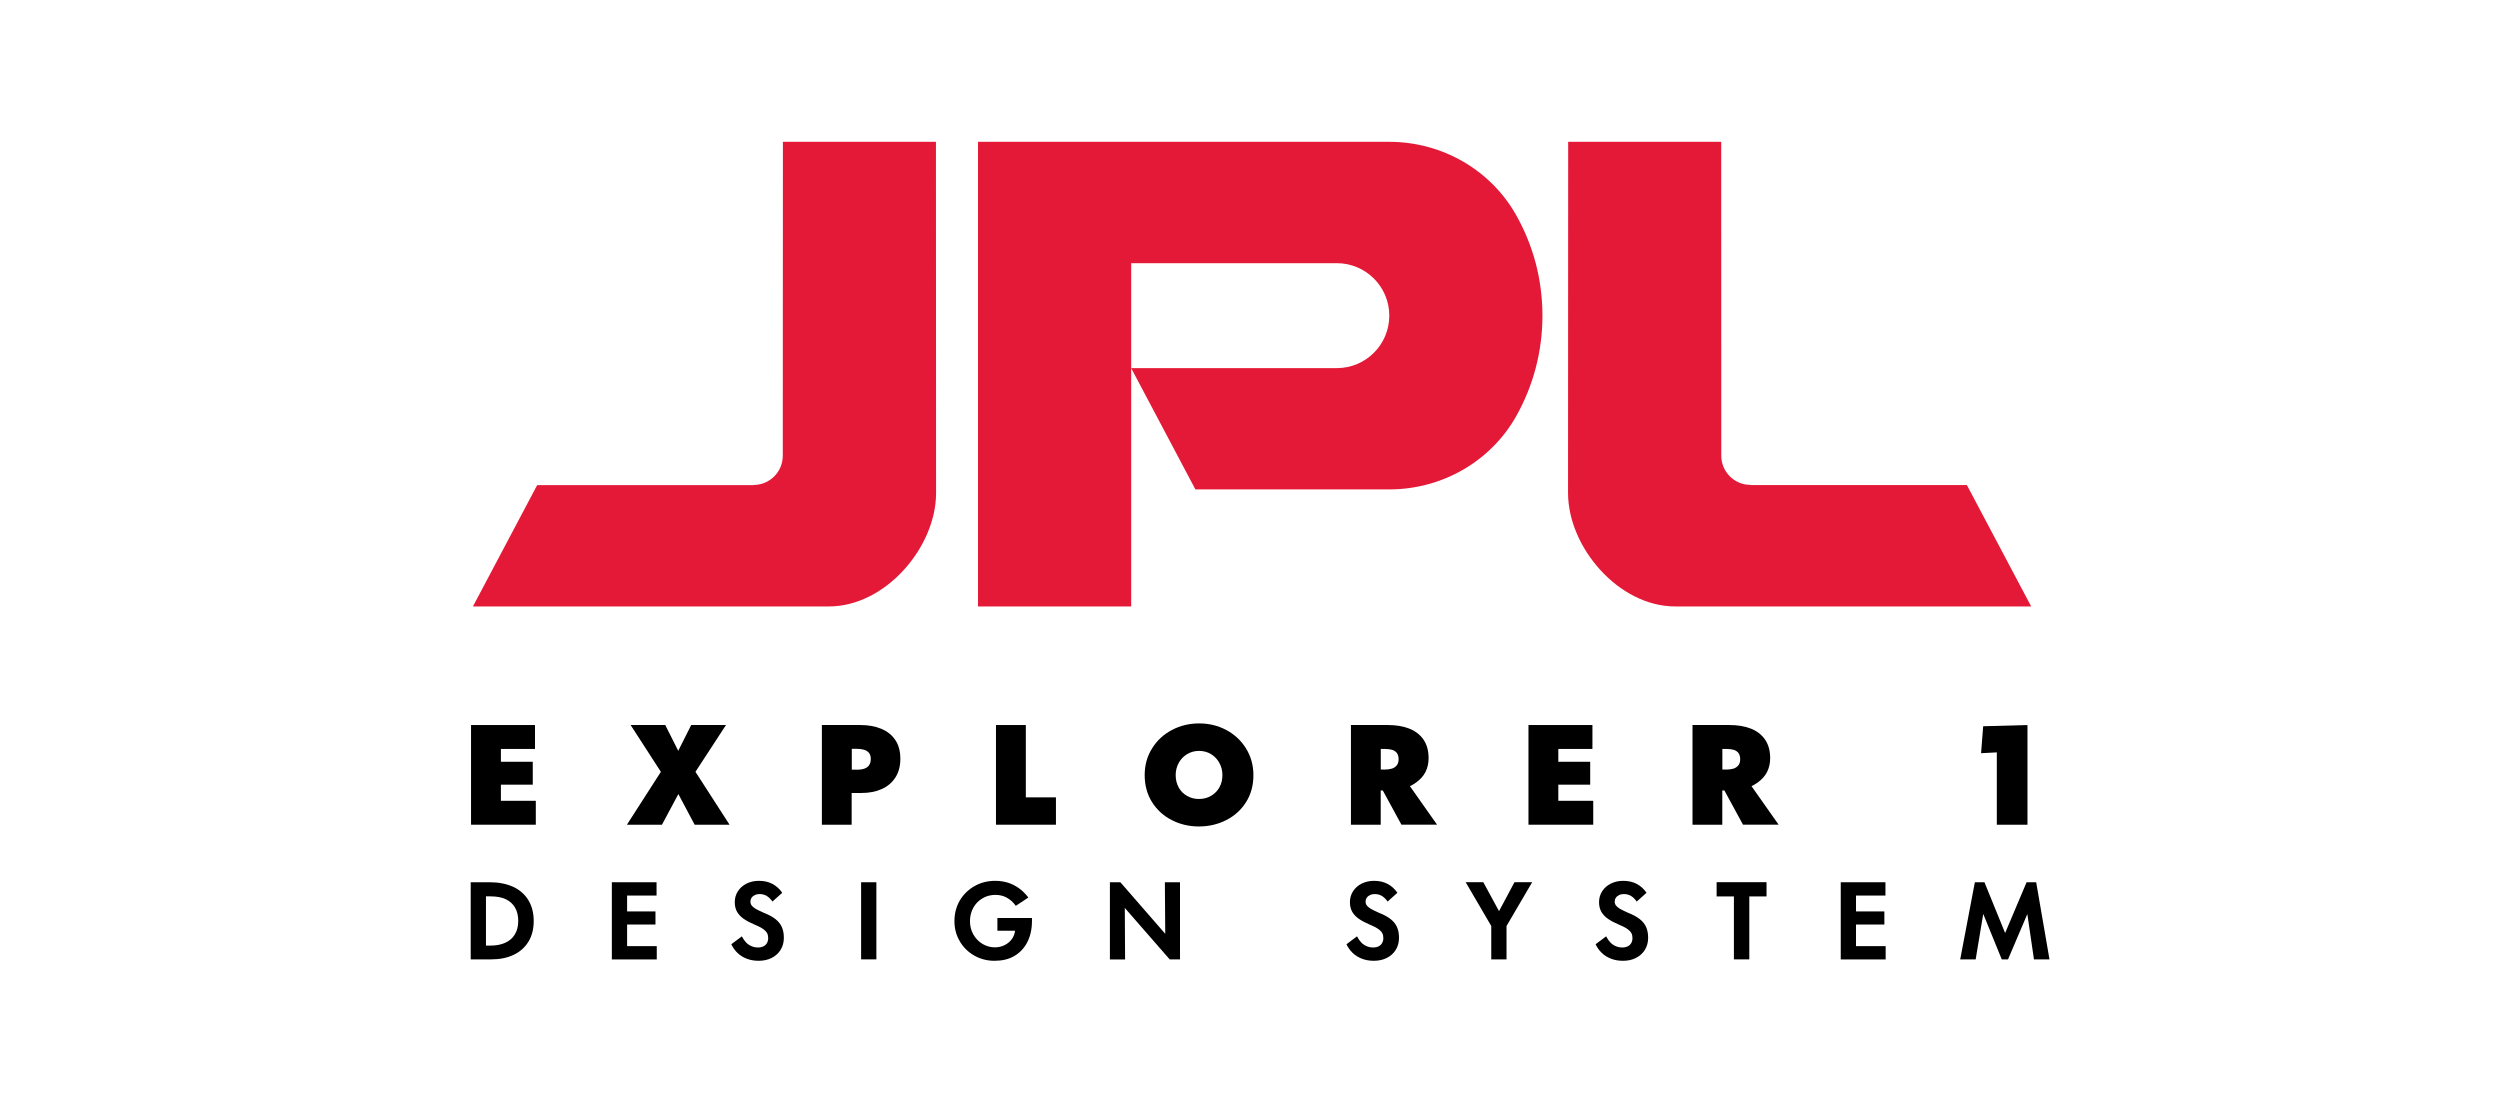
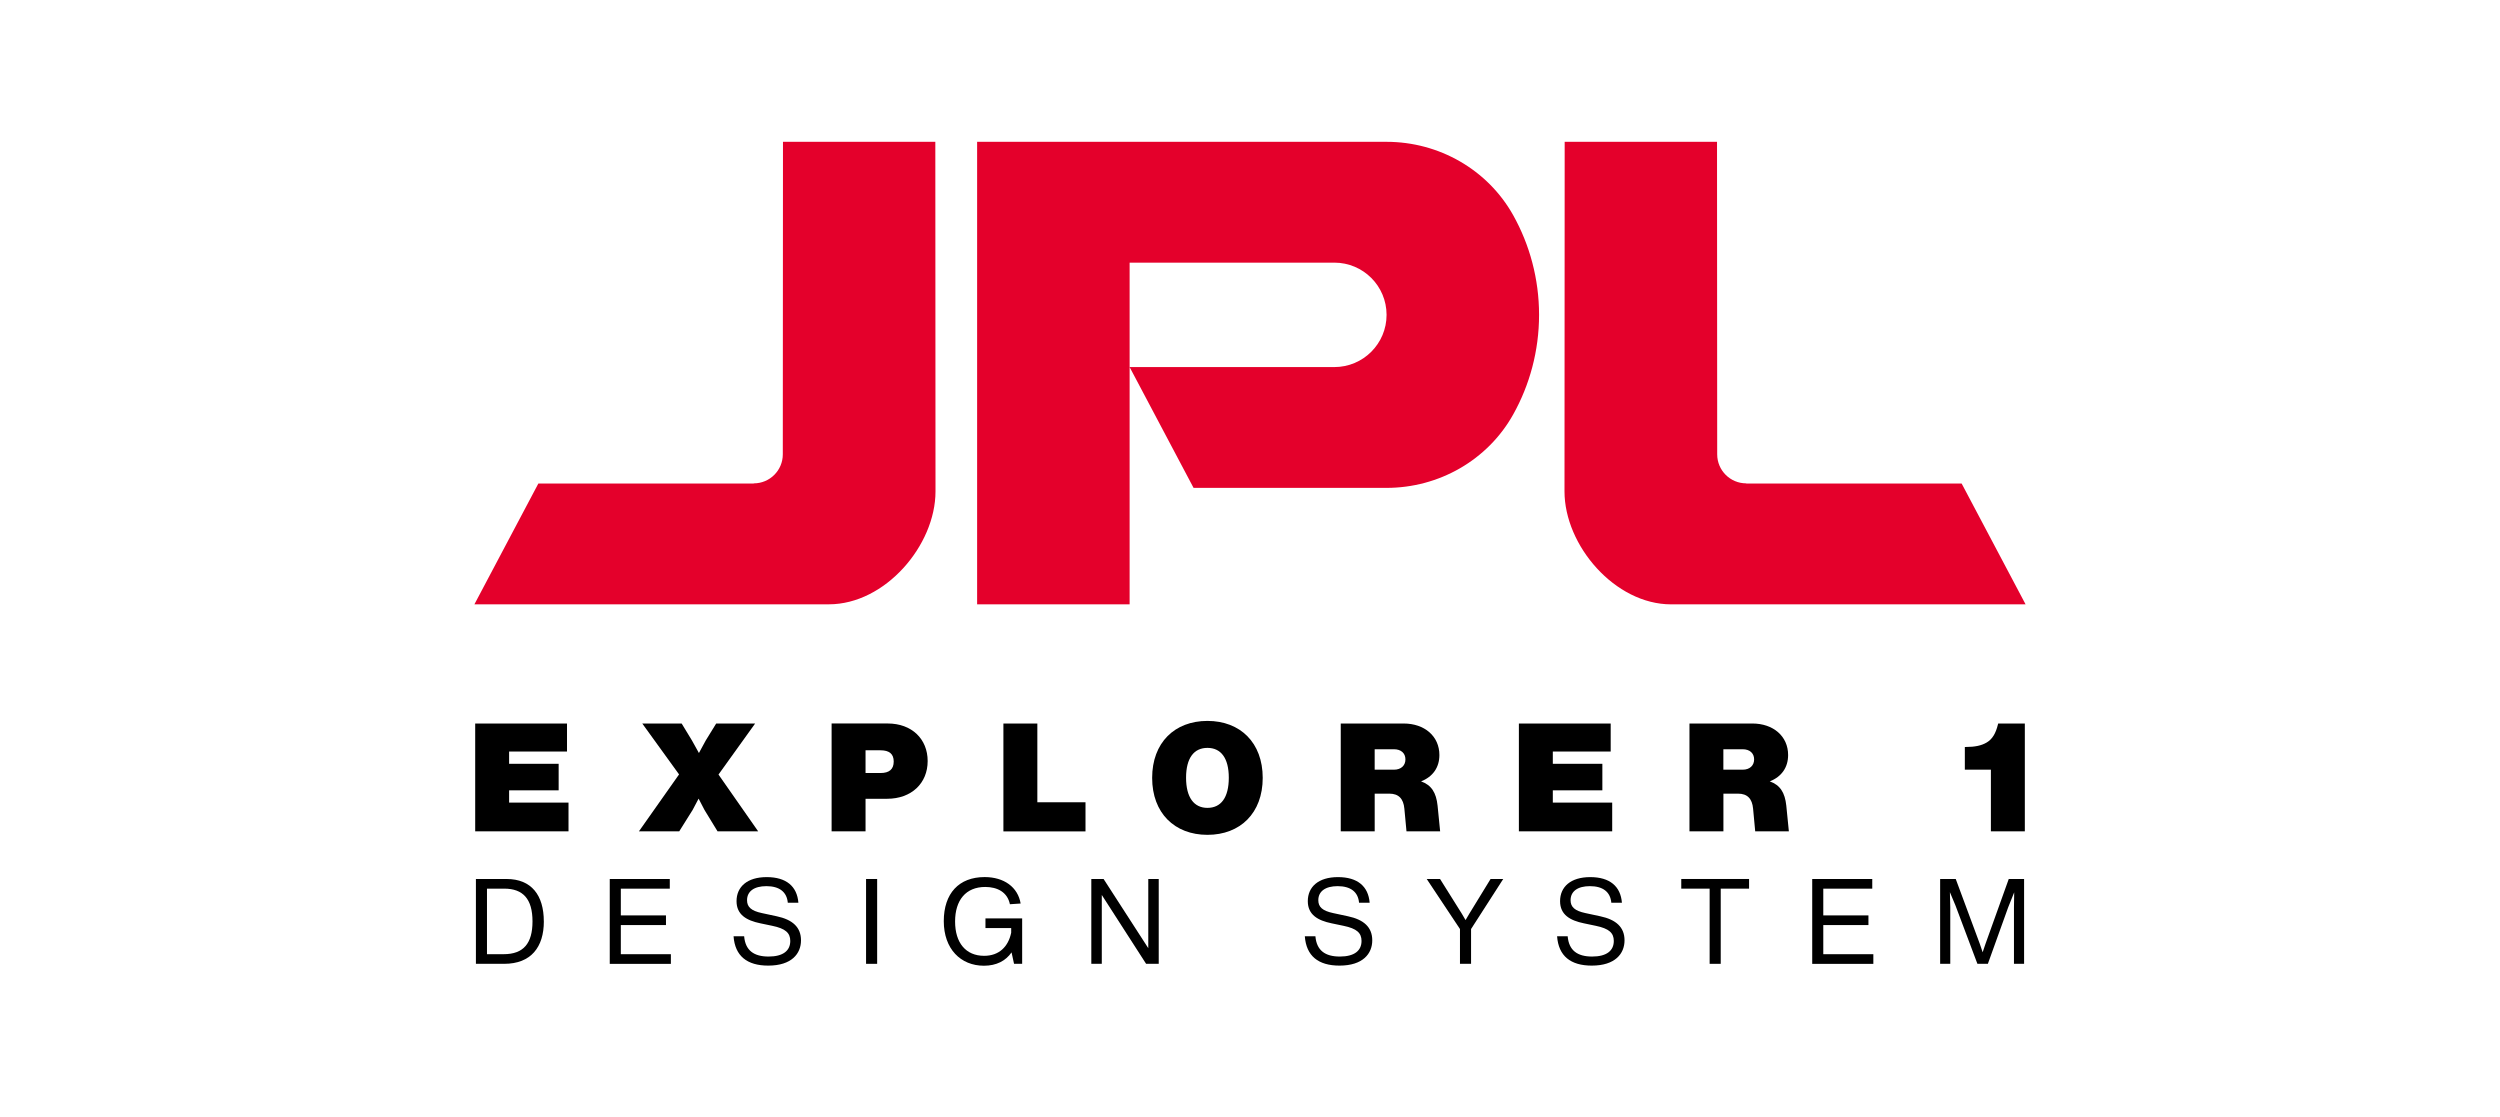
- <svg xmlns="http://www.w3.org/2000/svg" version="1.1" id="Layer_1" x="0px" y="0px" viewBox="0 0 370.19 165.38" style="enable-background:new 0 0 370.19 165.38;" xml:space="preserve">
-   <style type="text/css">
- 	.st0{fill:#E31937;}
- 	.st1{fill:none;}
- </style>
+ <svg xmlns="http://www.w3.org/2000/svg" id="Layer_1" version="1.1" viewBox="0 0 370.19 165.38">
+   <defs>
+     <style>
+       .st0 {
+         fill: none;
+       }
+ 
+       .st1 {
+         fill: #e4002b;
+       }
+     </style>
+   </defs>
  <g>
-     <path class="st0" d="M115.93,21l-0.02,46.49c0,2.38-1.93,4.32-4.32,4.32v0.03H79.54l-9.51,17.96l52.72,0   c8.36,0,15.86-8.76,15.86-16.8l-0.02-52H115.93z" />
-     <path class="st0" d="M291.25,71.83h-32.05V71.8c-2.38,0-4.32-1.93-4.32-4.32L254.87,21h-22.66l-0.02,52c0,8.05,7.5,16.8,15.86,16.8   l52.72,0L291.25,71.83z" />
-     <path class="st0" d="M224.55,31.93C220.76,25.13,213.5,21,205.71,21h-24.03h-14.18h-22.68v17.97v15.53v17.97V89.8h22.68v-6.35   V72.48V54.51v-7.77v-7.77h1h29.45c4.29,0,7.77,3.48,7.77,7.77s-3.48,7.77-7.77,7.77H168.5h-1l9.51,17.96l0,0h4.68h24.03   c7.79,0,15.05-4.13,18.84-10.93c1.22-2.19,2.19-4.56,2.84-7.04c0.65-2.48,1-5.08,1-7.77c0-2.68-0.35-5.29-1-7.77   C226.74,36.49,225.78,34.12,224.55,31.93z" />
+     <path class="st1" d="M115.94,21l-.026,46.279c0,2.369-1.923,4.296-4.296,4.296v.026h-31.902l-9.467,17.884h52.487c8.321.004,15.789-8.712,15.789-16.719l-.026-51.764h-22.559,0Z" />
+     <path class="st1" d="M290.474,71.6h-31.902v-.026c-2.372,0-4.296-1.927-4.296-4.296l-.026-46.279h-22.559l-.026,51.764c0,8.008,7.464,16.727,15.789,16.727h52.487l-9.467-17.887v-.004Z" />
+     <path class="st1" d="M224.074,31.88c-3.777-6.767-11.004-10.88-18.756-10.88h-60.63v68.484h22.581v-50.593h30.315c4.27,0,7.734,3.46,7.734,7.73s-3.46,7.734-7.734,7.734h-30.315l9.467,17.884h-.004l4.657.004h23.928c7.752,0,14.979-4.11,18.756-10.88,1.219-2.183,2.175-4.537,2.825-7.011.65-2.467,1-5.059,1-7.734s-.35-5.263-1-7.73c-.65-2.475-1.606-4.825-2.825-7.011v.004Z" />
+     <path d="M84.183,118.842v4.263h-13.818v-15.971h13.595v4.15h-8.573v1.818h7.336v3.927h-7.336v1.818h8.792l.004-.004Z" />
+     <path d="M112.264,123.105h-6.011l-1.931-3.164-.876-1.683-.876,1.661-1.996,3.186h-5.967l5.945-8.435-5.449-7.537h5.832l1.526,2.511,1.033,1.861,1.011-1.861,1.547-2.511h5.767l-5.427,7.559,5.876,8.413h-.004Z" />
+     <path d="M137.364,112.696c0,3.274-2.38,5.584-6.011,5.584h-3.186v4.821h-5.026v-15.971h8.3c3.588,0,5.924,2.31,5.924,5.562v.004ZM132.338,112.762c0-1.12-.65-1.661-1.953-1.661h-2.219v3.365h2.219c1.299,0,1.953-.562,1.953-1.704Z" />
+     <path d="M160.737,118.799v4.307h-12.157v-15.971h5.026v11.665h7.132Z" />
+     <path d="M170.606,115.185c0-5.205,3.321-8.435,8.186-8.435s8.186,3.23,8.186,8.435-3.321,8.435-8.186,8.435-8.186-3.23-8.186-8.435ZM181.956,115.163c0-2.916-1.168-4.42-3.164-4.42s-3.164,1.504-3.164,4.42,1.168,4.464,3.164,4.464,3.164-1.504,3.164-4.464Z" />
+     <path d="M213.245,123.105h-4.978l-.314-3.365c-.135-1.482-.854-2.219-2.219-2.219h-2.175v5.584h-5.026v-15.971h9.311c3.095,0,5.296,1.883,5.296,4.668,0,1.839-.964,3.208-2.715,3.902,1.526.537,2.245,1.661,2.445,3.588l.38,3.814h-.004ZM208.11,112.448c0-.898-.628-1.504-1.704-1.504h-2.85v3.029h2.85c1.077,0,1.704-.628,1.704-1.526h0Z" />
+     <path d="M238.728,118.842v4.263h-13.818v-15.971h13.595v4.15h-8.57v1.818h7.336v3.927h-7.336v1.818h8.792v-.004Z" />
+     <path d="M264.882,123.105h-4.978l-.314-3.365c-.135-1.482-.854-2.219-2.219-2.219h-2.175v5.584h-5.026v-15.971h9.311c3.095,0,5.296,1.883,5.296,4.668,0,1.839-.964,3.208-2.715,3.902,1.526.537,2.245,1.661,2.445,3.588l.38,3.814h-.004ZM259.743,112.448c0-.898-.628-1.504-1.704-1.504h-2.85v3.029h2.85c1.077,0,1.704-.628,1.704-1.526h0Z" />
+     <path d="M294.803,113.974h-3.858v-3.365h.157c1.325,0,2.31-.201,3.095-.672.828-.493,1.325-1.347,1.639-2.624l.044-.179h3.949v15.971h-5.026v-9.132h0Z" />
+     <path d="M80.53,136.438c0,3.792-1.887,6.281-5.876,6.281h-4.183v-12.562h4.533c3.704,0,5.522,2.416,5.522,6.281h.004ZM78.851,136.438c0-3.336-1.412-4.851-4.183-4.851h-2.558v9.705h2.471c2.927,0,4.27-1.588,4.27-4.851v-.004Z" />
+     <path d="M99.341,141.292v1.431h-9.051v-12.562h8.891v1.431h-7.252v3.953h6.686v1.431h-6.686v4.321h7.409l.004-.004Z" />
+     <path d="M108.622,138.642h1.569c.175,2.099,1.445,3,3.617,3s3.212-.883,3.212-2.31c0-1.183-.704-1.836-2.664-2.241l-1.763-.369c-2.048-.423-3.529-1.27-3.529-3.281,0-2.117,1.569-3.562,4.464-3.562s4.5,1.358,4.694,3.792h-1.569c-.142-1.606-1.252-2.453-3.175-2.453-1.799,0-2.858.759-2.858,2.08,0,1.007.617,1.569,2.186,1.905l2.204.474c2.329.493,3.599,1.606,3.599,3.566s-1.376,3.741-4.851,3.741c-3.139,0-4.924-1.431-5.135-4.34v-.004Z" />
+     <path d="M128.243,130.157h1.642v12.562h-1.642v-12.562h0Z" />
+     <path d="M151.357,142.719h-1.201l-.369-1.693c-.865,1.252-2.241,1.975-4.091,1.975-3.442,0-5.945-2.489-5.945-6.599s2.241-6.529,6.051-6.529c2.858,0,4.924,1.482,5.329,3.916l-1.588.106c-.369-1.799-1.869-2.558-3.653-2.558-2.876,0-4.464,1.96-4.464,5.117s1.588,5.08,4.303,5.08c2.186,0,3.566-1.321,4.004-3.423v-.69h-3.81v-1.431h5.434v6.73Z" />
+     <path d="M171.58,130.157v12.562h-1.869l-6.562-10.197v10.197h-1.551v-12.562h1.818l6.617,10.248v-10.248h1.551-.004Z" />
+     <path d="M193.212,138.642h1.569c.175,2.099,1.445,3,3.617,3s3.212-.883,3.212-2.31c0-1.183-.704-1.836-2.664-2.241l-1.763-.369c-2.048-.423-3.529-1.27-3.529-3.281,0-2.117,1.569-3.562,4.464-3.562s4.5,1.358,4.694,3.792h-1.569c-.142-1.606-1.252-2.453-3.175-2.453-1.799,0-2.858.759-2.858,2.08,0,1.007.617,1.569,2.186,1.905l2.204.474c2.329.493,3.599,1.606,3.599,3.566s-1.376,3.741-4.851,3.741c-3.139,0-4.924-1.431-5.135-4.34v-.004Z" />
+     <path d="M222.592,130.157l-4.763,7.409v5.153h-1.642v-5.153l-4.924-7.409h1.975l3.23,5.153.547.934.547-.934,3.157-5.153h1.872Z" />
+     <path d="M230.567,138.642h1.569c.175,2.099,1.445,3,3.617,3s3.212-.883,3.212-2.31c0-1.183-.704-1.836-2.664-2.241l-1.763-.369c-2.048-.423-3.529-1.27-3.529-3.281,0-2.117,1.569-3.562,4.464-3.562s4.5,1.358,4.694,3.792h-1.569c-.142-1.606-1.252-2.453-3.175-2.453-1.799,0-2.858.759-2.858,2.08,0,1.007.617,1.569,2.186,1.905l2.204.474c2.329.493,3.599,1.606,3.599,3.566s-1.376,3.741-4.851,3.741c-3.139,0-4.924-1.431-5.135-4.34v-.004Z" />
+     <path d="M258.995,131.587h-4.197v11.132h-1.642v-11.132h-4.201v-1.431h10.04v1.431Z" />
+     <path d="M277.397,141.292v1.431h-9.051v-12.562h8.891v1.431h-7.252v3.953h6.686v1.431h-6.686v4.321h7.409l.004-.004Z" />
+     <path d="M299.719,130.157v12.562h-1.5v-8.329l.036-2.259-.898,2.241-3,8.343h-1.551l-3.245-8.628-.828-1.975.055,2.277v8.329h-1.5v-12.562h2.31l3.562,9.599.423,1.252.423-1.252,3.442-9.599h2.277-.007Z" />
  </g>
-   <g>
-     <path d="M69.75,122.12v-14.76h9.47v3.54h-5.05v1.9h4.72v3.39h-4.72v2.39h5.17v3.54H69.75z" />
-     <path d="M92.83,122.12l5.03-7.83l-4.48-6.93h5.13l1.92,3.82l1.92-3.82h5.15l-4.52,6.93l5.05,7.83h-5.17l-2.41-4.54l-2.43,4.54   H92.83z" />
-     <path d="M121.7,122.12v-14.76h5.7c1.16,0,2.19,0.18,3.08,0.55c0.89,0.37,1.59,0.92,2.09,1.66c0.5,0.74,0.75,1.67,0.75,2.78   c0,1.08-0.24,2.01-0.73,2.77c-0.49,0.76-1.16,1.34-2.03,1.72c-0.86,0.39-1.85,0.58-2.98,0.58h-1.47v4.7H121.7z M126.87,113.98   c0.43,0,0.8-0.05,1.11-0.16c0.31-0.1,0.54-0.27,0.71-0.51c0.17-0.24,0.25-0.55,0.25-0.94c0-0.37-0.09-0.66-0.26-0.88   c-0.18-0.22-0.42-0.38-0.73-0.47c-0.31-0.09-0.69-0.14-1.12-0.14h-0.7v3.09H126.87z" />
-     <path d="M147.48,122.12v-14.76h4.42v10.71h4.46v4.05H147.48z" />
-     <path d="M177.53,122.38c-1.46,0-2.81-0.32-4.03-0.95c-1.23-0.63-2.2-1.52-2.92-2.67c-0.72-1.15-1.08-2.48-1.08-3.99   c0-1.46,0.36-2.78,1.09-3.94c0.72-1.17,1.7-2.08,2.93-2.73c1.23-0.65,2.58-0.98,4.05-0.98c1.46,0,2.8,0.33,4.02,0.98   c1.22,0.65,2.19,1.56,2.92,2.73c0.72,1.17,1.09,2.49,1.09,3.96c0,1.5-0.36,2.83-1.08,3.97c-0.72,1.15-1.69,2.04-2.93,2.67   C180.36,122.06,179,122.38,177.53,122.38z M177.53,118.31c0.67,0,1.26-0.15,1.79-0.46c0.53-0.31,0.94-0.72,1.24-1.25   c0.3-0.53,0.45-1.14,0.45-1.83c0-0.65-0.15-1.25-0.45-1.8c-0.3-0.55-0.71-0.98-1.23-1.3c-0.52-0.32-1.12-0.48-1.78-0.48   c-0.65,0-1.24,0.16-1.77,0.48c-0.53,0.32-0.94,0.75-1.24,1.3c-0.3,0.55-0.45,1.15-0.45,1.8c0,0.69,0.15,1.3,0.45,1.84   c0.3,0.54,0.71,0.95,1.24,1.25C176.31,118.16,176.89,118.31,177.53,118.31z" />
-     <path d="M200.04,122.12v-14.76h5.5c1.16,0,2.19,0.17,3.09,0.51c0.9,0.34,1.61,0.88,2.13,1.61c0.52,0.74,0.78,1.67,0.78,2.79   c0,0.74-0.15,1.42-0.45,2.02c-0.3,0.6-0.77,1.13-1.41,1.59c-0.64,0.46-1.46,0.85-2.47,1.17h-2.76v5.07H200.04z M207.52,122.12   l-3.56-6.54l3.8-0.61l5.03,7.14H207.52z M204.97,113.96c0.44,0,0.82-0.05,1.12-0.14c0.3-0.09,0.54-0.25,0.73-0.48   c0.19-0.23,0.28-0.53,0.28-0.91c0-0.39-0.09-0.7-0.26-0.93c-0.18-0.23-0.41-0.38-0.7-0.47c-0.29-0.08-0.66-0.13-1.11-0.13h-0.57   v3.05H204.97z" />
-     <path d="M226.33,122.12v-14.76h9.47v3.54h-5.05v1.9h4.72v3.39h-4.72v2.39h5.17v3.54H226.33z" />
-     <path d="M250.62,122.12v-14.76h5.5c1.16,0,2.19,0.17,3.09,0.51c0.9,0.34,1.61,0.88,2.13,1.61c0.52,0.74,0.78,1.67,0.78,2.79   c0,0.74-0.15,1.42-0.45,2.02c-0.3,0.6-0.77,1.13-1.41,1.59c-0.64,0.46-1.46,0.85-2.47,1.17h-2.76v5.07H250.62z M258.1,122.12   l-3.56-6.54l3.8-0.61l5.03,7.14H258.1z M255.55,113.96c0.44,0,0.82-0.05,1.12-0.14c0.3-0.09,0.54-0.25,0.73-0.48   c0.19-0.23,0.28-0.53,0.28-0.91c0-0.39-0.09-0.7-0.26-0.93c-0.18-0.23-0.41-0.38-0.7-0.47c-0.29-0.08-0.66-0.13-1.11-0.13h-0.57   v3.05H255.55z" />
-     <path d="M295.68,122.12v-10.71l-2.33,0.12l0.31-3.99l6.56-0.18v14.76H295.68z" />
-   </g>
-   <g>
-     <path d="M69.7,142.06v-11.42h2.83c1.31,0,2.46,0.23,3.44,0.67c0.98,0.45,1.73,1.11,2.26,1.97c0.53,0.86,0.8,1.9,0.8,3.11   c0,1.18-0.26,2.2-0.78,3.05s-1.25,1.5-2.2,1.95c-0.94,0.45-2.05,0.67-3.31,0.67H69.7z M72.64,140.02c0.84,0,1.57-0.14,2.18-0.42   c0.62-0.28,1.09-0.69,1.42-1.24c0.33-0.55,0.5-1.21,0.5-1.98c0-0.76-0.15-1.41-0.46-1.96c-0.31-0.55-0.77-0.97-1.37-1.26   c-0.61-0.29-1.36-0.43-2.27-0.43h-0.68v7.29H72.64z" />
-     <path d="M90.6,142.06v-11.42h6.62v1.97h-4.36v2.35h4.2v1.94h-4.2v3.2h4.39v1.97H90.6z" />
-     <path d="M112.34,142.27c-0.65,0-1.23-0.1-1.77-0.31s-0.99-0.49-1.37-0.86c-0.38-0.37-0.69-0.8-0.91-1.28l1.56-1.17   c0.18,0.36,0.4,0.67,0.64,0.92c0.25,0.25,0.52,0.43,0.82,0.55c0.3,0.12,0.61,0.18,0.93,0.18c0.31,0,0.58-0.06,0.81-0.17   c0.23-0.12,0.4-0.28,0.52-0.49s0.18-0.46,0.18-0.74c0-0.27-0.05-0.51-0.15-0.7c-0.1-0.2-0.27-0.39-0.52-0.58   c-0.24-0.19-0.59-0.38-1.05-0.58c-0.04-0.01-0.08-0.02-0.12-0.05c-0.04-0.02-0.09-0.04-0.14-0.06c-0.68-0.29-1.22-0.58-1.64-0.87   c-0.42-0.29-0.74-0.63-0.98-1.03c-0.23-0.4-0.35-0.88-0.35-1.43c0-0.6,0.15-1.14,0.46-1.62c0.31-0.49,0.74-0.86,1.28-1.14   c0.55-0.27,1.16-0.41,1.83-0.41c0.77,0,1.44,0.15,2.02,0.46c0.58,0.31,1.06,0.75,1.44,1.31l-1.45,1.3   c-0.25-0.36-0.53-0.64-0.84-0.83c-0.31-0.19-0.66-0.28-1.07-0.28c-0.26,0-0.5,0.05-0.7,0.15c-0.21,0.1-0.37,0.23-0.48,0.4   c-0.12,0.17-0.17,0.36-0.17,0.57c0,0.21,0.06,0.4,0.17,0.55c0.11,0.16,0.3,0.32,0.55,0.48c0.26,0.16,0.63,0.34,1.11,0.55   c0.03,0.02,0.06,0.04,0.09,0.05c0.03,0.02,0.07,0.03,0.11,0.04c0.7,0.28,1.26,0.59,1.68,0.92c0.42,0.33,0.74,0.72,0.94,1.17   c0.2,0.44,0.3,0.98,0.3,1.59c0,0.68-0.16,1.27-0.48,1.79c-0.32,0.52-0.77,0.91-1.33,1.2C113.7,142.13,113.06,142.27,112.34,142.27z   " />
-     <path d="M127.51,142.06v-11.42h2.26v11.42H127.51z" />
-     <path d="M147.25,142.27c-1.08,0-2.08-0.26-2.98-0.77c-0.91-0.52-1.63-1.22-2.15-2.12c-0.53-0.9-0.79-1.89-0.79-2.98   c0-1.14,0.27-2.16,0.8-3.07c0.54-0.9,1.27-1.61,2.19-2.13c0.92-0.52,1.94-0.77,3.05-0.77c0.66,0,1.27,0.09,1.86,0.27   c0.58,0.18,1.12,0.45,1.63,0.81c0.51,0.36,0.98,0.83,1.42,1.39l-1.86,1.23c-0.4-0.55-0.86-0.95-1.36-1.22s-1.05-0.4-1.66-0.4   c-0.71,0-1.35,0.17-1.92,0.51c-0.58,0.34-1.03,0.81-1.36,1.4c-0.33,0.6-0.49,1.26-0.49,1.99c0,0.73,0.17,1.39,0.51,1.98   c0.34,0.59,0.79,1.05,1.36,1.39c0.57,0.33,1.17,0.5,1.8,0.5c0.54,0,1.02-0.11,1.46-0.33c0.44-0.22,0.79-0.51,1.06-0.88   c0.27-0.37,0.43-0.78,0.48-1.23v-0.02h-2.61v-1.89h5.12v0.44c0,1.19-0.23,2.23-0.68,3.12c-0.45,0.89-1.1,1.58-1.93,2.07   S148.38,142.27,147.25,142.27z" />
-     <path d="M164.35,142.06v-11.42h1.55l7.24,8.32l-0.59,0.2l-0.06-8.52h2.24v11.42h-1.53l-7.24-8.3l0.59-0.21l0.05,8.52H164.35z" />
-     <path d="M203.43,142.27c-0.65,0-1.23-0.1-1.77-0.31c-0.53-0.21-0.99-0.49-1.37-0.86c-0.38-0.37-0.69-0.8-0.91-1.28l1.56-1.17   c0.18,0.36,0.4,0.67,0.64,0.92c0.25,0.25,0.52,0.43,0.82,0.55c0.3,0.12,0.61,0.18,0.93,0.18c0.31,0,0.58-0.06,0.81-0.17   c0.23-0.12,0.4-0.28,0.52-0.49s0.18-0.46,0.18-0.74c0-0.27-0.05-0.51-0.15-0.7c-0.1-0.2-0.27-0.39-0.52-0.58   c-0.24-0.19-0.59-0.38-1.05-0.58c-0.04-0.01-0.08-0.02-0.12-0.05c-0.04-0.02-0.09-0.04-0.14-0.06c-0.68-0.29-1.22-0.58-1.64-0.87   c-0.42-0.29-0.74-0.63-0.98-1.03c-0.23-0.4-0.35-0.88-0.35-1.43c0-0.6,0.15-1.14,0.46-1.62c0.31-0.49,0.74-0.86,1.28-1.14   c0.55-0.27,1.16-0.41,1.83-0.41c0.77,0,1.44,0.15,2.02,0.46c0.58,0.31,1.06,0.75,1.44,1.31l-1.45,1.3   c-0.25-0.36-0.53-0.64-0.84-0.83c-0.31-0.19-0.66-0.28-1.07-0.28c-0.26,0-0.5,0.05-0.7,0.15c-0.21,0.1-0.37,0.23-0.48,0.4   c-0.12,0.17-0.17,0.36-0.17,0.57c0,0.21,0.06,0.4,0.17,0.55c0.11,0.16,0.3,0.32,0.55,0.48c0.26,0.16,0.63,0.34,1.11,0.55   c0.03,0.02,0.06,0.04,0.09,0.05c0.03,0.02,0.07,0.03,0.11,0.04c0.7,0.28,1.26,0.59,1.68,0.92c0.42,0.33,0.74,0.72,0.94,1.17   c0.2,0.44,0.3,0.98,0.3,1.59c0,0.68-0.16,1.27-0.48,1.79c-0.32,0.52-0.77,0.91-1.33,1.2C204.79,142.13,204.15,142.27,203.43,142.27   z" />
-     <path d="M220.82,142.06v-4.94l-3.79-6.49h2.61l2.33,4.29l2.29-4.29h2.62l-3.8,6.49v4.94H220.82z" />
-     <path d="M240.32,142.27c-0.65,0-1.23-0.1-1.77-0.31c-0.53-0.21-0.99-0.49-1.37-0.86c-0.38-0.37-0.69-0.8-0.91-1.28l1.56-1.17   c0.18,0.36,0.4,0.67,0.64,0.92c0.25,0.25,0.52,0.43,0.82,0.55c0.3,0.12,0.61,0.18,0.93,0.18c0.31,0,0.58-0.06,0.81-0.17   c0.23-0.12,0.4-0.28,0.52-0.49s0.18-0.46,0.18-0.74c0-0.27-0.05-0.51-0.15-0.7c-0.1-0.2-0.27-0.39-0.52-0.58   c-0.24-0.19-0.59-0.38-1.05-0.58c-0.04-0.01-0.08-0.02-0.12-0.05c-0.04-0.02-0.09-0.04-0.14-0.06c-0.68-0.29-1.22-0.58-1.64-0.87   c-0.42-0.29-0.74-0.63-0.98-1.03c-0.23-0.4-0.35-0.88-0.35-1.43c0-0.6,0.15-1.14,0.46-1.62c0.31-0.49,0.74-0.86,1.28-1.14   c0.55-0.27,1.16-0.41,1.83-0.41c0.77,0,1.44,0.15,2.02,0.46c0.58,0.31,1.06,0.75,1.44,1.31l-1.45,1.3   c-0.25-0.36-0.53-0.64-0.84-0.83c-0.31-0.19-0.66-0.28-1.07-0.28c-0.26,0-0.5,0.05-0.7,0.15c-0.21,0.1-0.37,0.23-0.48,0.4   c-0.12,0.17-0.17,0.36-0.17,0.57c0,0.21,0.06,0.4,0.17,0.55s0.3,0.32,0.55,0.48c0.26,0.16,0.63,0.34,1.11,0.55   c0.03,0.02,0.06,0.04,0.09,0.05c0.03,0.02,0.07,0.03,0.11,0.04c0.7,0.28,1.26,0.59,1.68,0.92c0.42,0.33,0.74,0.72,0.94,1.17   c0.2,0.44,0.3,0.98,0.3,1.59c0,0.68-0.16,1.27-0.48,1.79c-0.32,0.52-0.77,0.91-1.33,1.2S241.04,142.27,240.32,142.27z" />
-     <path d="M256.75,142.06v-9.32h-2.56v-2.11h7.39v2.11h-2.55v9.32H256.75z" />
-     <path d="M272.57,142.06v-11.42h6.62v1.97h-4.36v2.35h4.2v1.94h-4.2v3.2h4.39v1.97H272.57z" />
-     <path d="M296.41,142.06l-2.74-6.73l-1.12,6.73h-2.29l2.17-11.42h1.42l3.06,7.52l3.18-7.52h1.42l1.97,11.42h-2.3l-0.98-6.71   l-2.86,6.71H296.41z" />
-   </g>
-   <rect x="0" y="0.27" class="st1" width="370" height="165" />
+   <rect class="st0" x=".095" y=".27" width="370" height="165" />
</svg>
